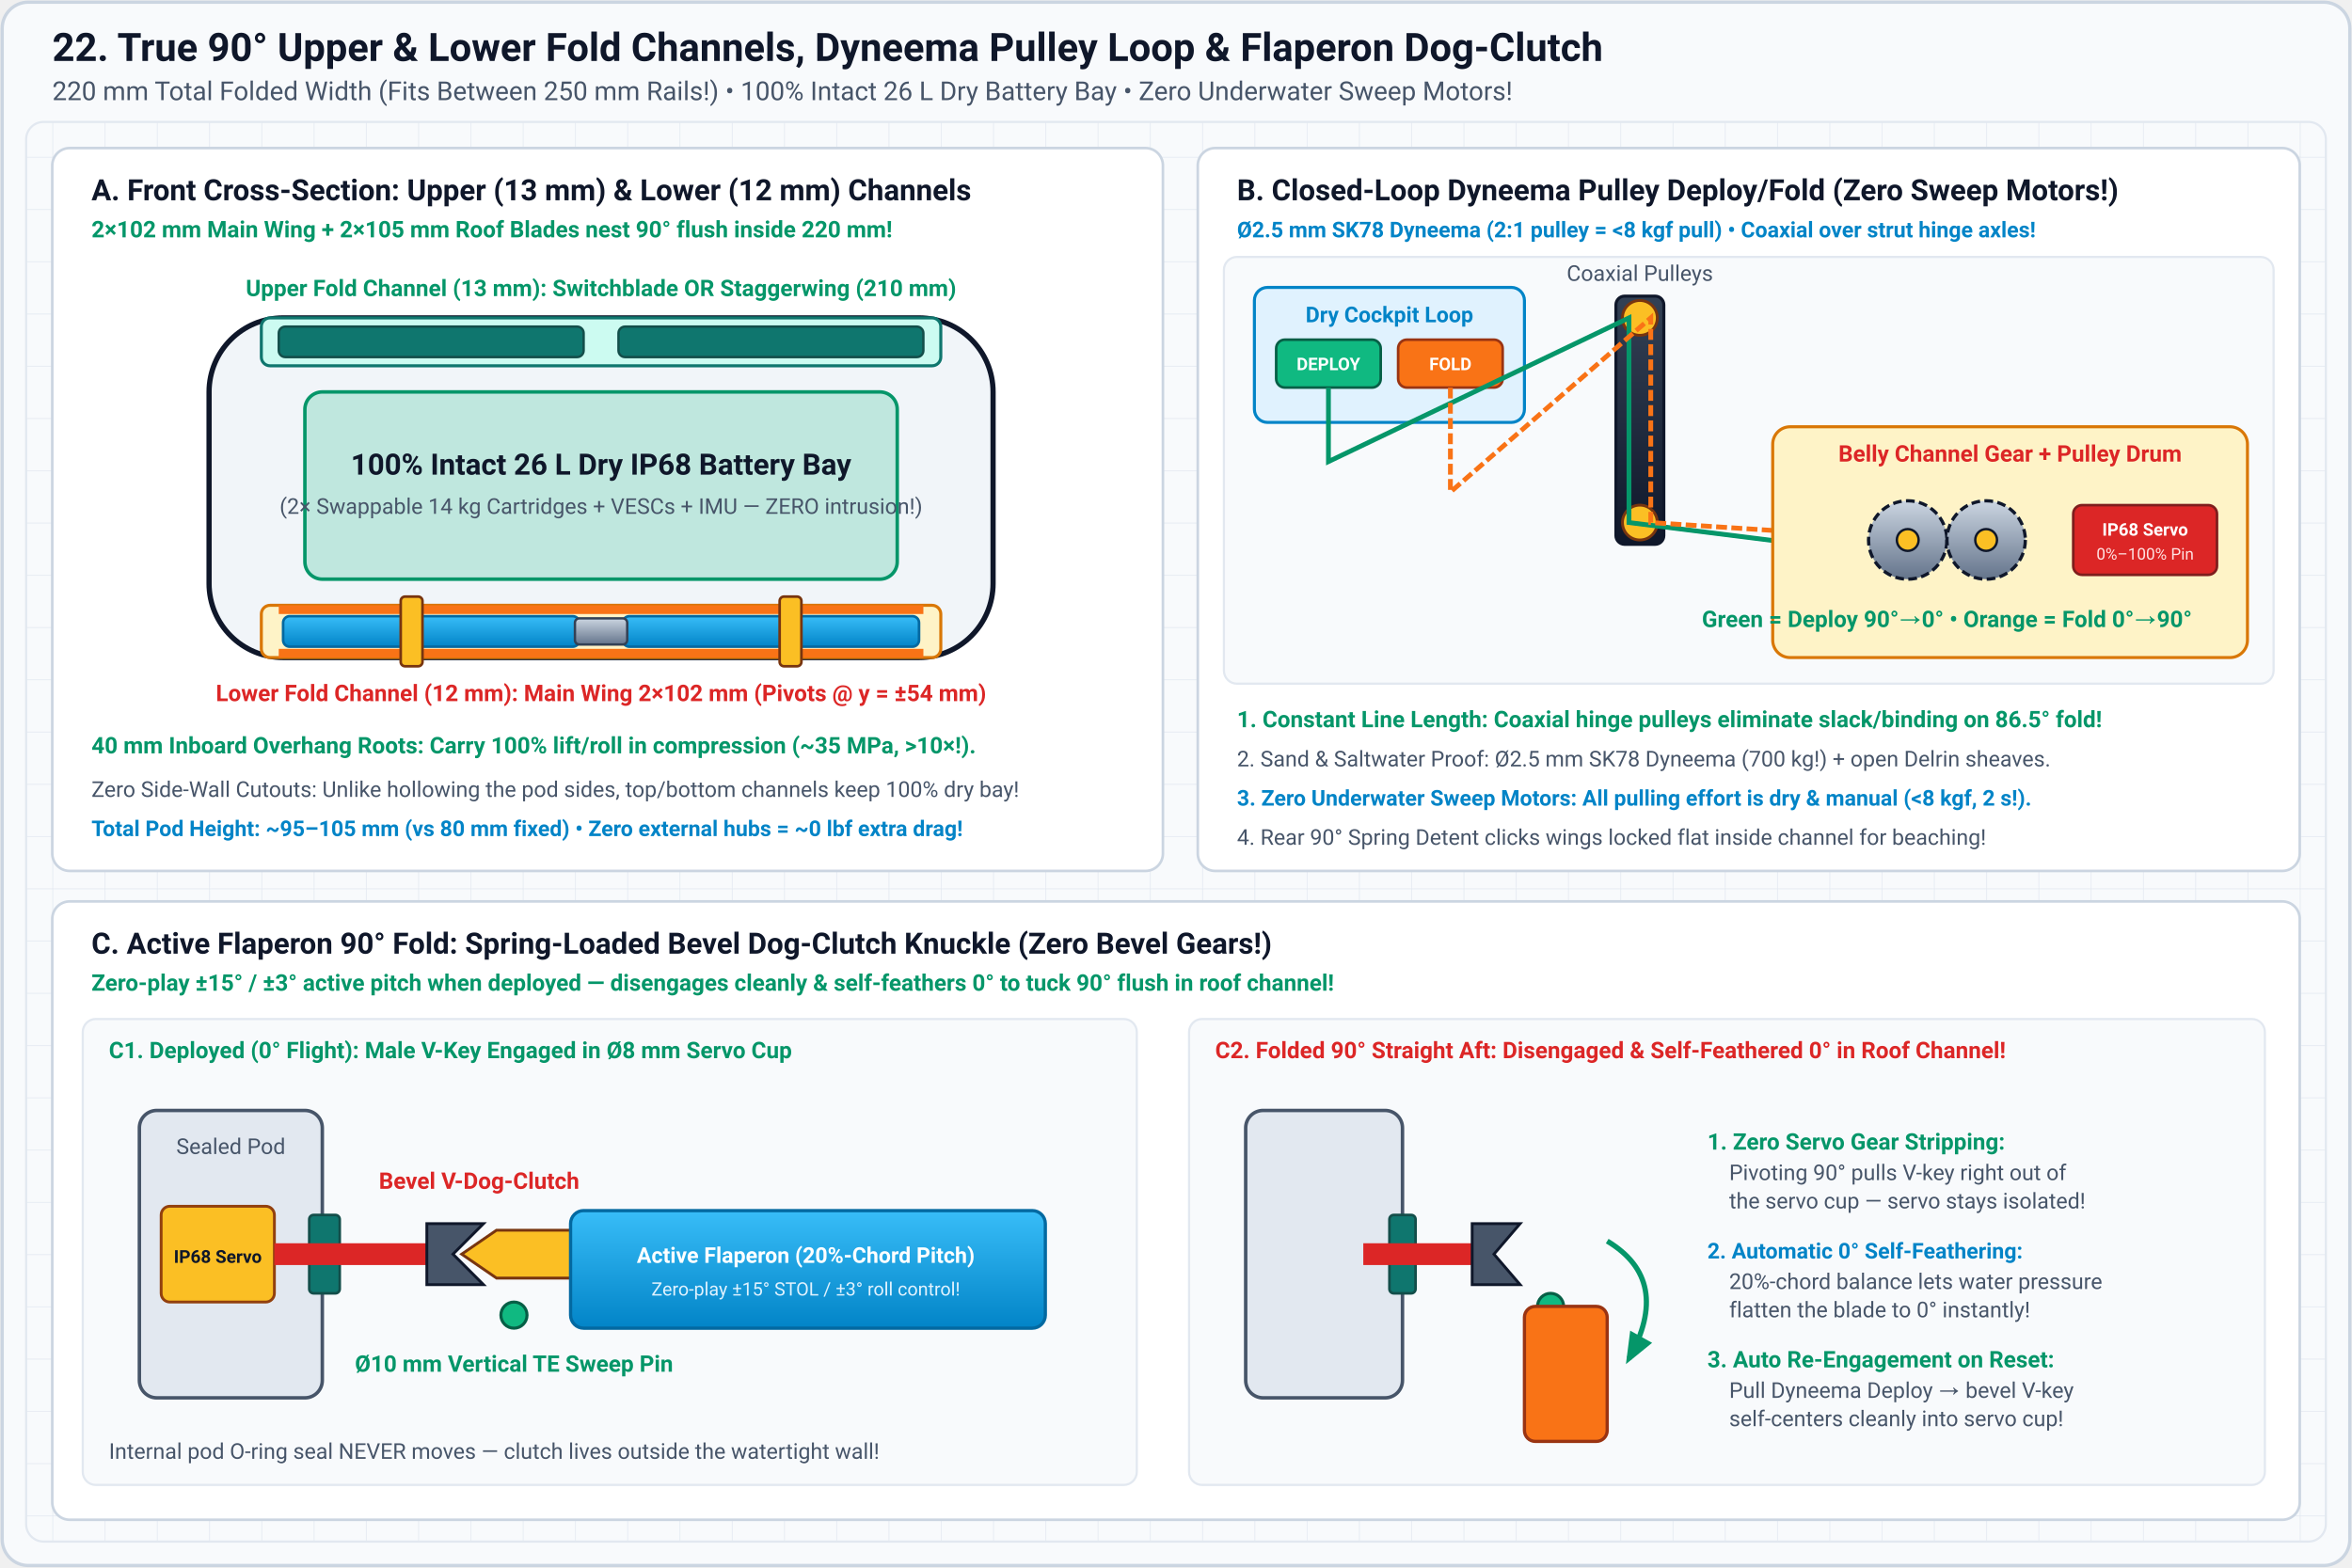
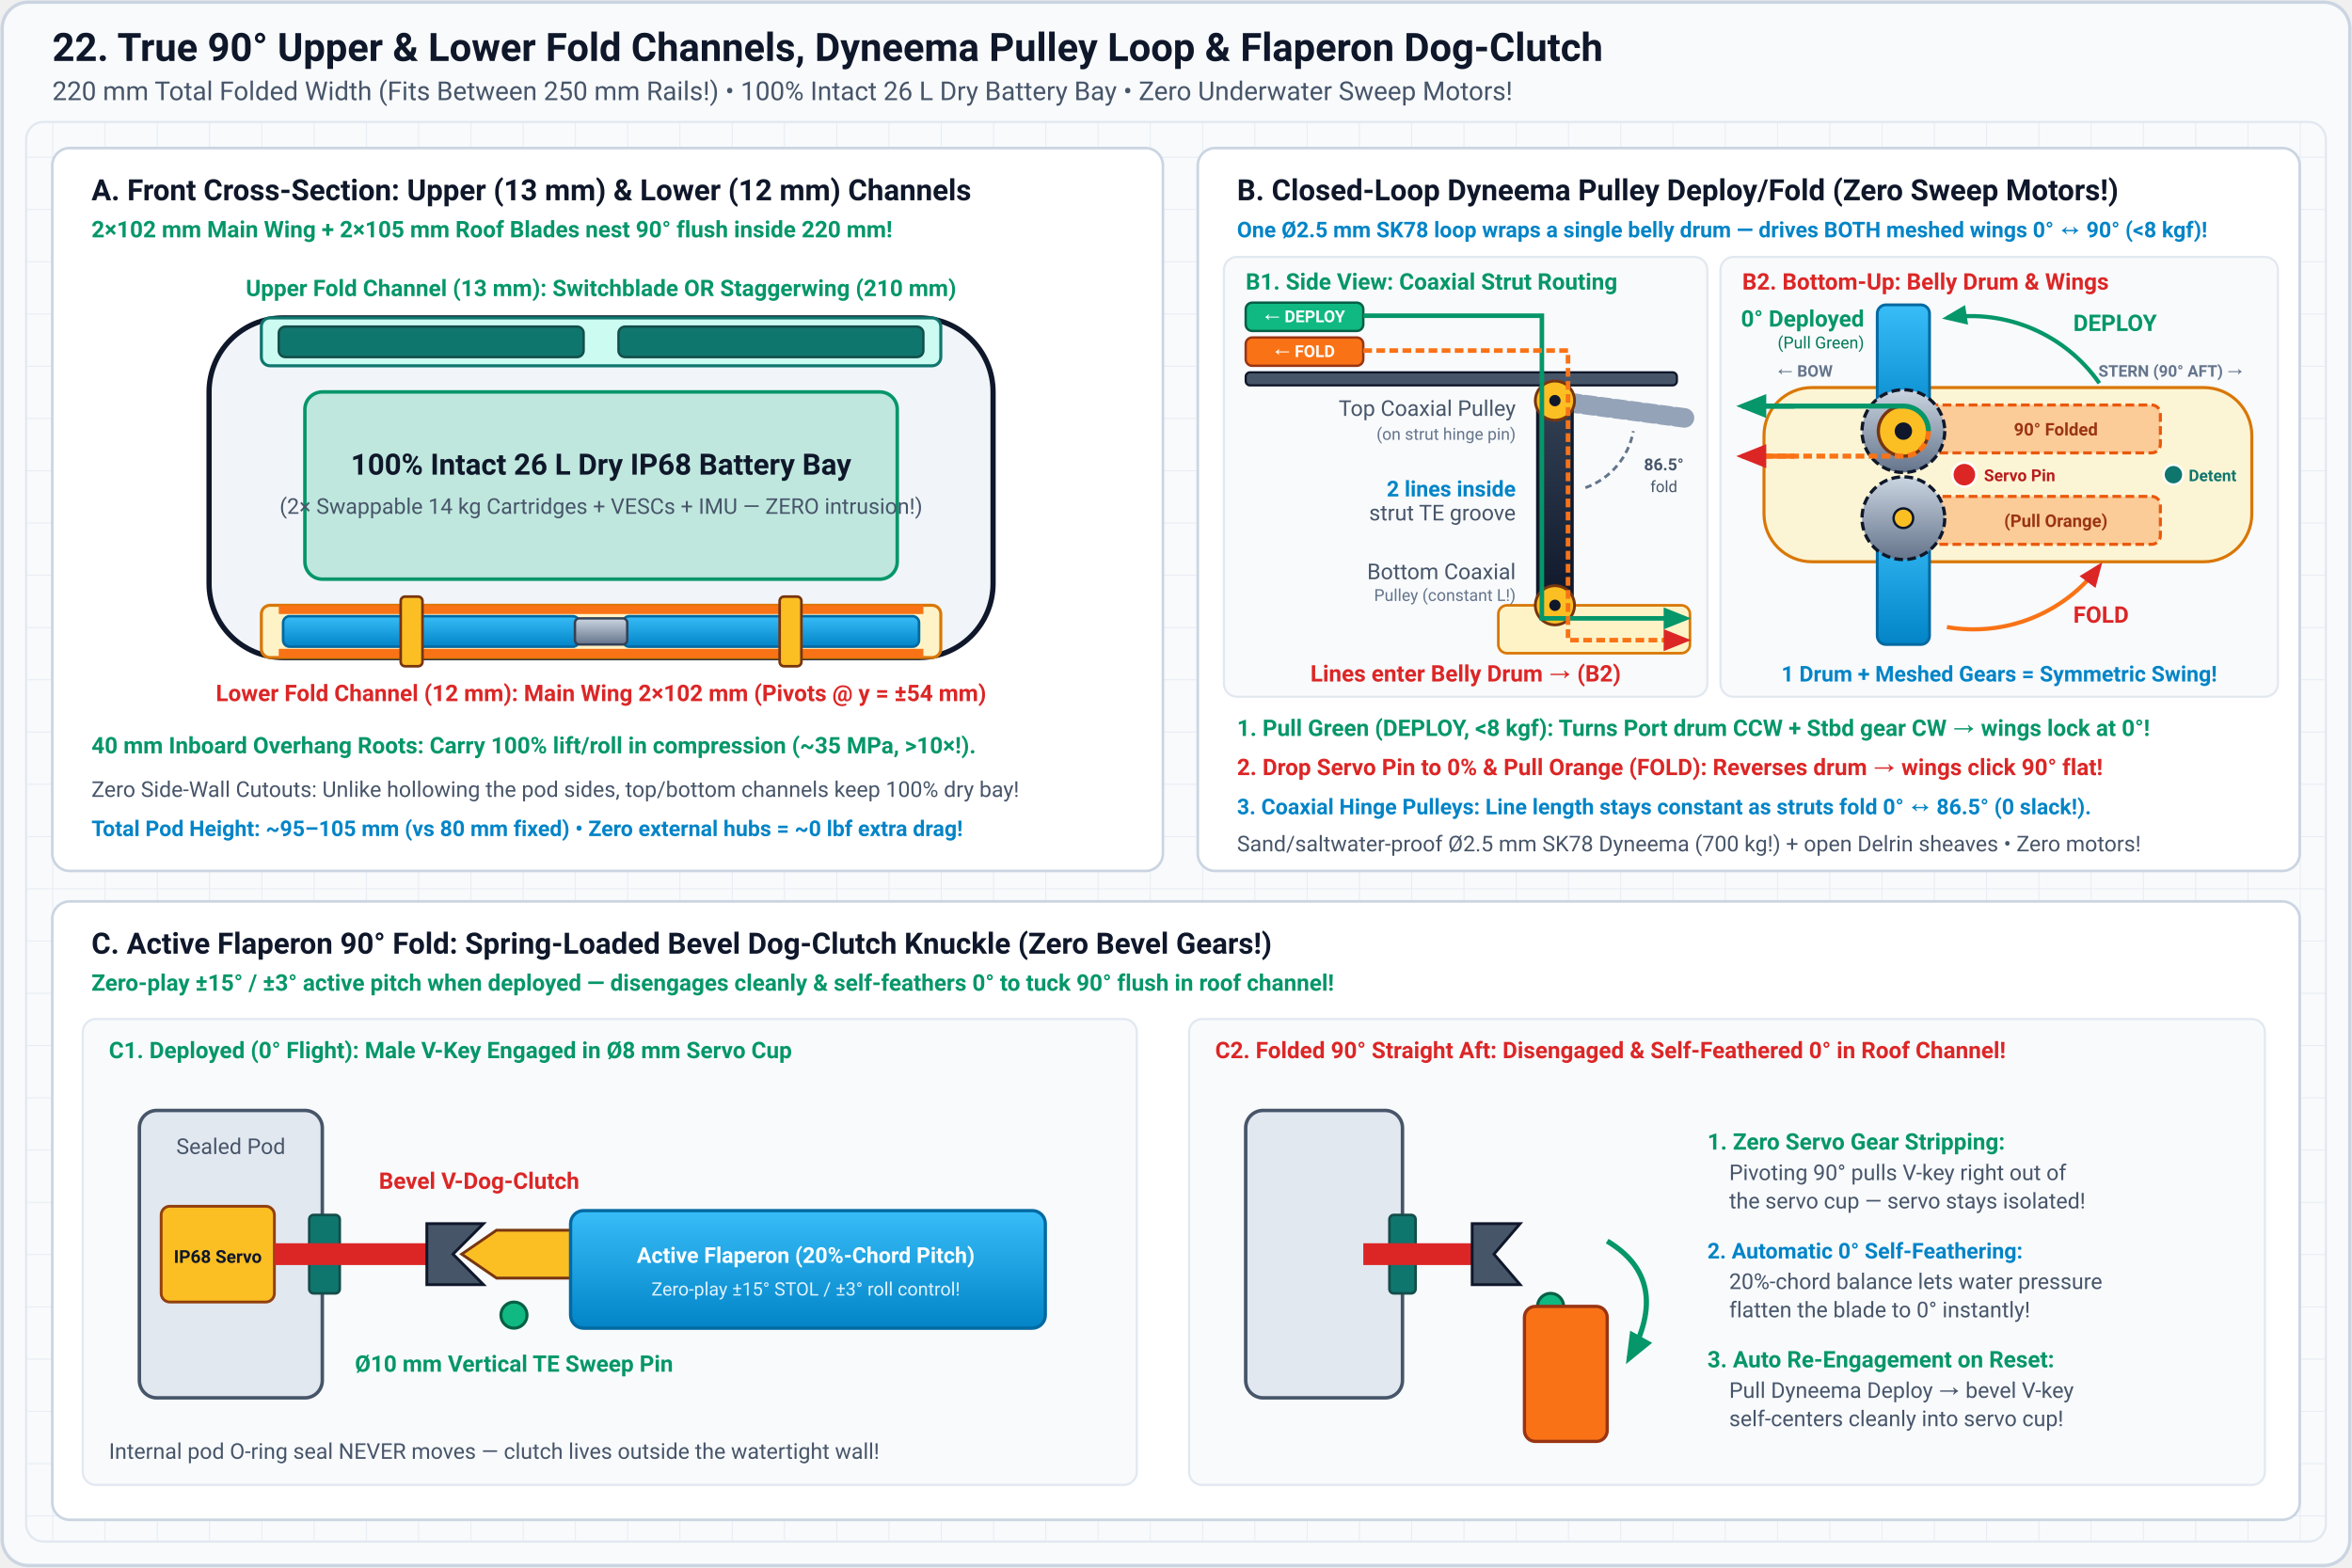
<svg xmlns="http://www.w3.org/2000/svg" viewBox="0 0 1080 720" width="1080" height="720">
  <defs>
    <pattern id="grid" width="24" height="24" patternUnits="userSpaceOnUse">
      <path d="M 24 0 L 0 0 0 24" fill="none" stroke="#E2E8F0" stroke-width="0.6" />
    </pattern>
    <linearGradient id="carbon" x1="0" y1="0" x2="0" y2="1">
      <stop offset="0%" stop-color="#334155" />
      <stop offset="100%" stop-color="#0F172A" />
    </linearGradient>
    <linearGradient id="alu" x1="0" y1="0" x2="0" y2="1">
      <stop offset="0%" stop-color="#CBD5E1" />
      <stop offset="100%" stop-color="#64748B" />
    </linearGradient>
    <linearGradient id="wingBlue" x1="0" y1="0" x2="0" y2="1">
      <stop offset="0%" stop-color="#38BDF8" />
      <stop offset="100%" stop-color="#0284C7" />
    </linearGradient>
    <linearGradient id="wingTeal" x1="0" y1="0" x2="0" y2="1">
      <stop offset="0%" stop-color="#2DD4BF" />
      <stop offset="100%" stop-color="#0D9488" />
    </linearGradient>
    <linearGradient id="water" x1="0" y1="0" x2="0" y2="1">
      <stop offset="0%" stop-color="#BAE6FD" stop-opacity="0.55" />
      <stop offset="100%" stop-color="#0284C7" stop-opacity="0.18" />
    </linearGradient>
    <linearGradient id="kevlar" x1="0" y1="0" x2="1" y2="0">
      <stop offset="0%" stop-color="#FBBF24" />
      <stop offset="100%" stop-color="#D97706" />
    </linearGradient>
    <linearGradient id="tubeGrad" x1="0" y1="0" x2="0" y2="1">
      <stop offset="0%" stop-color="#F1F5F9" />
      <stop offset="55%" stop-color="#CBD5E1" />
      <stop offset="100%" stop-color="#94A3B8" />
    </linearGradient>
    <marker id="arrDark" viewBox="0 0 10 10" refX="8" refY="5" markerWidth="6" markerHeight="6" orient="auto-start-reverse">
      <path d="M 0 1 L 10 5 L 0 9 z" fill="#334155" />
    </marker>
    <marker id="arrBlue" viewBox="0 0 10 10" refX="8" refY="5" markerWidth="6" markerHeight="6" orient="auto-start-reverse">
      <path d="M 0 1 L 10 5 L 0 9 z" fill="#0284C7" />
    </marker>
    <marker id="arrGreen" viewBox="0 0 10 10" refX="8" refY="5" markerWidth="6" markerHeight="6" orient="auto-start-reverse">
      <path d="M 0 1 L 10 5 L 0 9 z" fill="#059669" />
    </marker>
    <marker id="arrRed" viewBox="0 0 10 10" refX="8" refY="5" markerWidth="6" markerHeight="6" orient="auto-start-reverse">
      <path d="M 0 1 L 10 5 L 0 9 z" fill="#DC2626" />
    </marker>
    <style>
      text { font-family: -apple-system, BlinkMacSystemFont, "Segoe UI", Roboto, Helvetica, Arial, sans-serif; }
      .title { font-size: 18px; font-weight: 700; fill: #0F172A; }
      .sub { font-size: 12px; fill: #475569; }
      .sec { font-size: 13.5px; font-weight: 700; fill: #0F172A; }
      .lbl { font-size: 11px; font-weight: 600; fill: #1E293B; }
      .lbl-sm { font-size: 10px; fill: #475569; }
      .lbl-w { font-size: 10.5px; font-weight: 700; fill: #FFFFFF; }
      .dim { font-size: 10px; font-weight: 600; fill: #0284C7; }
      .ok { font-size: 10.5px; font-weight: 700; fill: #059669; }
      .warn { font-size: 10.5px; font-weight: 700; fill: #DC2626; }
    </style>
  </defs>
  <rect x="1" y="1" width="1078" height="718" rx="12" fill="#F8FAFC" stroke="#CBD5E1" stroke-width="1.5" />
  <rect x="12" y="56" width="1056" height="652" rx="8" fill="url(#grid)" stroke="#E2E8F0" stroke-width="1" />
  <text x="24" y="28" class="title">22. True 90° Upper &amp; Lower Fold Channels, Dyneema Pulley Loop &amp; Flaperon Dog-Clutch</text>
  <text x="24" y="46" class="sub">220 mm Total Folded Width (Fits Between 250 mm Rails!) • 100% Intact 26 L Dry Battery Bay • Zero Underwater Sweep Motors!</text>
  <rect x="24" y="68" width="510" height="332" rx="8" fill="#FFFFFF" stroke="#CBD5E1" stroke-width="1.2" />
  <text x="42" y="92" class="sec">A. Front Cross-Section: Upper (13 mm) &amp; Lower (12 mm) Channels</text>
  <text x="42" y="109" class="ok">2×102 mm Main Wing + 2×105 mm Roof Blades nest 90° flush inside 220 mm!</text>
  <rect x="96" y="146" width="360" height="156" rx="34" fill="#F1F5F9" stroke="#0F172A" stroke-width="2.4" />
  <rect x="120" y="146" width="312" height="22" rx="4" fill="#CCFBF1" stroke="#0F766E" stroke-width="1.4" />
  <rect x="128" y="150" width="140" height="14" rx="3" fill="#0F766E" stroke="#134E4A" stroke-width="1.1" />
  <rect x="284" y="150" width="140" height="14" rx="3" fill="#0F766E" stroke="#134E4A" stroke-width="1.1" />
  <text x="276" y="136" text-anchor="middle" class="ok">Upper Fold Channel (13 mm): Switchblade OR Staggerwing (210 mm)</text>
  <rect x="140" y="180" width="272" height="86" rx="8" fill="#10B981" fill-opacity="0.22" stroke="#059669" stroke-width="1.6" />
  <text x="276" y="218" text-anchor="middle" class="sec">100% Intact 26 L Dry IP68 Battery Bay</text>
  <text x="276" y="236" text-anchor="middle" class="lbl-sm">(2× Swappable 14 kg Cartridges + VESCs + IMU — ZERO intrusion!)</text>
  <rect x="120" y="278" width="312" height="24" rx="4" fill="#FEF3C7" stroke="#D97706" stroke-width="1.4" />
  <rect x="128" y="278" width="296" height="4" fill="#F97316" />
  <rect x="128" y="298" width="296" height="4" fill="#F97316" />
  <rect x="130" y="283" width="136" height="14" rx="3" fill="url(#wingBlue)" stroke="#0369A1" stroke-width="1.2" />
  <rect x="286" y="283" width="136" height="14" rx="3" fill="url(#wingBlue)" stroke="#0369A1" stroke-width="1.2" />
  <rect x="184" y="274" width="10" height="32" rx="2" fill="#FBBF24" stroke="#78350F" stroke-width="1.2" />
  <rect x="358" y="274" width="10" height="32" rx="2" fill="#FBBF24" stroke="#78350F" stroke-width="1.2" />
  <rect x="264" y="284" width="24" height="12" rx="2" fill="url(#alu)" stroke="#334155" stroke-width="1.1" />
  <text x="276" y="322" text-anchor="middle" class="warn">Lower Fold Channel (12 mm): Main Wing 2×102 mm (Pivots @ y = ±54 mm)</text>
  <text x="42" y="346" class="ok">40 mm Inboard Overhang Roots: Carry 100% lift/roll in compression (~35 MPa, &gt;10×!).</text>
  <text x="42" y="366" class="lbl-sm">Zero Side-Wall Cutouts: Unlike hollowing the pod sides, top/bottom channels keep 100% dry bay!</text>
  <text x="42" y="384" class="dim">Total Pod Height: ~95–105 mm (vs 80 mm fixed) • Zero external hubs = ~0 lbf extra drag!</text>
  <rect x="550" y="68" width="506" height="332" rx="8" fill="#FFFFFF" stroke="#CBD5E1" stroke-width="1.2" />
  <text x="568" y="92" class="sec">B. Closed-Loop Dyneema Pulley Deploy/Fold (Zero Sweep Motors!)</text>
-   <text x="568" y="109" class="dim">Ø2.5 mm SK78 Dyneema (2:1 pulley = &lt;8 kgf pull) • Coaxial over strut hinge axles!</text>
-   <rect x="562" y="118" width="482" height="196" rx="6" fill="#F8FAFC" stroke="#E2E8F0" stroke-width="1" />
-   <rect x="576" y="132" width="124" height="62" rx="6" fill="#E0F2FE" stroke="#0284C7" stroke-width="1.4" />
-   <text x="638" y="148" text-anchor="middle" class="dim">Dry Cockpit Loop</text>
-   <rect x="586" y="156" width="48" height="22" rx="4" fill="#10B981" stroke="#065F46" stroke-width="1.2" />
-   <text x="610" y="170" text-anchor="middle" style="font-size:8px;fill:#FFFFFF;font-weight:700;">DEPLOY</text>
-   <rect x="642" y="156" width="48" height="22" rx="4" fill="#F97316" stroke="#9A3412" stroke-width="1.2" />
-   <text x="666" y="170" text-anchor="middle" style="font-size:8px;fill:#FFFFFF;font-weight:700;">FOLD</text>
-   <rect x="742" y="136" width="22" height="114" rx="4" fill="url(#carbon)" stroke="#0F172A" stroke-width="1.4" />
-   <circle cx="753" cy="146" r="8" fill="#FBBF24" stroke="#78350F" stroke-width="1.3" />
-   <circle cx="753" cy="240" r="8" fill="#FBBF24" stroke="#78350F" stroke-width="1.3" />
-   <text x="753" y="129" text-anchor="middle" class="lbl-sm">Coaxial Pulleys</text>
-   <path d="M 610 178 L 610 212 L 748 146 L 748 240 L 844 252" fill="none" stroke="#059669" stroke-width="2.2" marker-end="url(#arrGreen)" />
-   <path d="M 666 178 L 666 226 L 758 146 L 758 240 L 944 252" fill="none" stroke="#F97316" stroke-width="2.2" stroke-dasharray="5,2" marker-end="url(#arrRed)" />
-   <rect x="814" y="196" width="218" height="106" rx="8" fill="#FEF3C7" stroke="#D97706" stroke-width="1.4" />
-   <text x="923" y="212" text-anchor="middle" class="warn">Belly Channel Gear + Pulley Drum</text>
-   <circle cx="876" cy="248" r="18" fill="url(#alu)" stroke="#0F172A" stroke-width="1.5" stroke-dasharray="4,2" />
-   <circle cx="912" cy="248" r="18" fill="url(#alu)" stroke="#0F172A" stroke-width="1.5" stroke-dasharray="4,2" />
-   <circle cx="876" cy="248" r="5" fill="#FBBF24" stroke="#0F172A" stroke-width="1.1" />
-   <circle cx="912" cy="248" r="5" fill="#FBBF24" stroke="#0F172A" stroke-width="1.1" />
-   <rect x="952" y="232" width="66" height="32" rx="4" fill="#DC2626" stroke="#7F1D1D" stroke-width="1.2" />
-   <text x="985" y="246" text-anchor="middle" style="font-size:8px;fill:#FFFFFF;font-weight:700;">IP68 Servo</text>
-   <text x="985" y="257" text-anchor="middle" style="font-size:7.4px;fill:#FEE2E2;">0%–100% Pin</text>
-   <text x="894" y="288" text-anchor="middle" class="ok">Green = Deploy 90°→0° • Orange = Fold 0°→90°</text>
-   <text x="568" y="334" class="ok">1. Constant Line Length: Coaxial hinge pulleys eliminate slack/binding on 86.5° fold!</text>
-   <text x="568" y="352" class="lbl-sm">2. Sand &amp; Saltwater Proof: Ø2.5 mm SK78 Dyneema (700 kg!) + open Delrin sheaves.</text>
-   <text x="568" y="370" class="dim">3. Zero Underwater Sweep Motors: All pulling effort is dry &amp; manual (&lt;8 kgf, 2 s!).</text>
-   <text x="568" y="388" class="lbl-sm">4. Rear 90° Spring Detent clicks wings locked flat inside channel for beaching!</text>
+   <text x="568" y="109" class="dim">One Ø2.5 mm SK78 loop wraps a single belly drum — drives BOTH meshed wings 0° ↔ 90° (&lt;8 kgf)!</text>
+   <rect x="562" y="118" width="222" height="202" rx="6" fill="#F8FAFC" stroke="#E2E8F0" stroke-width="1" />
+   <text x="572" y="133" class="ok">B1. Side View: Coaxial Strut Routing</text>
+   <rect x="572" y="139" width="54" height="13" rx="3" fill="#10B981" stroke="#065F46" stroke-width="1.1" />
+   <text x="599" y="148" text-anchor="middle" style="font-size:7.6px;fill:#FFFFFF;font-weight:700;">← DEPLOY</text>
+   <rect x="572" y="155" width="54" height="13" rx="3" fill="#F97316" stroke="#9A3412" stroke-width="1.1" />
+   <text x="599" y="164" text-anchor="middle" style="font-size:7.6px;fill:#FFFFFF;font-weight:700;">← FOLD</text>
+   <rect x="572" y="171" width="198" height="6" rx="2" fill="#475569" stroke="#0F172A" stroke-width="1" />
+   <line x1="714" y1="184" x2="774" y2="192" stroke="#94A3B8" stroke-width="9" stroke-linecap="round" stroke-dasharray="4,3" />
+   <path d="M 728 224 A 34 34 0 0 0 750 198" fill="none" stroke="#64748B" stroke-width="1.3" stroke-dasharray="3,2" />
+   <text x="764" y="216" text-anchor="middle" style="font-size:7.6px;fill:#475569;font-weight:700;">86.5°</text>
+   <text x="764" y="226" text-anchor="middle" style="font-size:7.2px;fill:#475569;">fold</text>
+   <rect x="706" y="184" width="16" height="94" rx="3" fill="url(#carbon)" stroke="#0F172A" stroke-width="1.3" />
+   <rect x="688" y="278" width="88" height="22" rx="4" fill="#FEF3C7" stroke="#D97706" stroke-width="1.2" />
+   <circle cx="714" cy="184" r="9" fill="#FBBF24" stroke="#78350F" stroke-width="1.3" />
+   <circle cx="714" cy="184" r="2.6" fill="#0F172A" />
+   <circle cx="714" cy="278" r="9" fill="#FBBF24" stroke="#78350F" stroke-width="1.3" />
+   <circle cx="714" cy="278" r="2.6" fill="#0F172A" />
+   <path d="M 626 145 L 708 145 L 708 284 L 774 284" fill="none" stroke="#059669" stroke-width="2.1" marker-end="url(#arrGreen)" />
+   <path d="M 626 161 L 720 161 L 720 294 L 774 294" fill="none" stroke="#F97316" stroke-width="2.1" stroke-dasharray="4,2" marker-end="url(#arrRed)" />
+   <text x="696" y="191" text-anchor="end" class="lbl-sm">Top Coaxial Pulley</text>
+   <text x="696" y="202" text-anchor="end" style="font-size:7.6px;fill:#64748B;">(on strut hinge pin)</text>
+   <text x="696" y="228" text-anchor="end" class="dim">2 lines inside</text>
+   <text x="696" y="239" text-anchor="end" class="lbl-sm">strut TE groove</text>
+   <text x="696" y="266" text-anchor="end" class="lbl-sm">Bottom Coaxial</text>
+   <text x="696" y="276" text-anchor="end" style="font-size:7.6px;fill:#64748B;">Pulley (constant L!)</text>
+   <text x="673" y="313" text-anchor="middle" class="warn">Lines enter Belly Drum → (B2)</text>
+   <rect x="790" y="118" width="256" height="202" rx="6" fill="#F8FAFC" stroke="#E2E8F0" stroke-width="1" />
+   <text x="800" y="133" class="warn">B2. Bottom-Up: Belly Drum &amp; Wings</text>
+   <rect x="810" y="178" width="224" height="80" rx="22" fill="#FEF3C7" fill-opacity="0.72" stroke="#D97706" stroke-width="1.4" />
+   <text x="816" y="173" style="font-size:7.4px;fill:#64748B;font-weight:700;">← BOW</text>
+   <text x="1030" y="173" text-anchor="end" style="font-size:7.4px;fill:#64748B;font-weight:700;">STERN (90° AFT) →</text>
+   <rect x="862" y="140" width="24" height="58" rx="4" fill="url(#wingBlue)" stroke="#0369A1" stroke-width="1.3" />
+   <rect x="862" y="238" width="24" height="58" rx="4" fill="url(#wingBlue)" stroke="#0369A1" stroke-width="1.3" />
+   <text x="856" y="150" text-anchor="end" class="ok">0° Deployed</text>
+   <text x="856" y="160" text-anchor="end" style="font-size:7.6px;fill:#047857;">(Pull Green)</text>
+   <rect x="882" y="186" width="110" height="22" rx="4" fill="#F97316" fill-opacity="0.32" stroke="#EA580C" stroke-width="1.4" stroke-dasharray="4,2" />
+   <rect x="882" y="228" width="110" height="22" rx="4" fill="#F97316" fill-opacity="0.32" stroke="#EA580C" stroke-width="1.4" stroke-dasharray="4,2" />
+   <text x="944" y="200" text-anchor="middle" style="font-size:8px;fill:#9A3412;font-weight:700;">90° Folded</text>
+   <text x="944" y="242" text-anchor="middle" style="font-size:8px;fill:#9A3412;font-weight:700;">(Pull Orange)</text>
+   <circle cx="874" cy="198" r="19" fill="url(#alu)" stroke="#0F172A" stroke-width="1.5" stroke-dasharray="4,2" />
+   <circle cx="874" cy="238" r="19" fill="url(#alu)" stroke="#0F172A" stroke-width="1.5" stroke-dasharray="4,2" />
+   <circle cx="874" cy="198" r="11.5" fill="#FBBF24" stroke="#78350F" stroke-width="1.5" />
+   <path d="M 800 186.5 L 874 186.5 A 11.5 11.5 0 0 1 885.5 198" fill="none" stroke="#059669" stroke-width="2.3" />
+   <path d="M 885.5 198 A 11.5 11.5 0 0 1 874 209.5 L 800 209.5" fill="none" stroke="#F97316" stroke-width="2.3" stroke-dasharray="4,2" />
+   <line x1="824" y1="186.5" x2="800" y2="186.5" stroke="#059669" stroke-width="2.3" marker-end="url(#arrGreen)" />
+   <line x1="824" y1="209.5" x2="800" y2="209.5" stroke="#F97316" stroke-width="2.3" marker-end="url(#arrRed)" />
+   <circle cx="874" cy="198" r="4" fill="#0F172A" />
+   <circle cx="874" cy="238" r="4.5" fill="#FBBF24" stroke="#0F172A" stroke-width="1.1" />
+   <path d="M 964 176 A 72 72 0 0 0 894 146" fill="none" stroke="#059669" stroke-width="1.9" marker-end="url(#arrGreen)" />
+   <text x="952" y="152" class="ok">DEPLOY</text>
+   <path d="M 894 288 A 72 72 0 0 0 964 260" fill="none" stroke="#F97316" stroke-width="1.9" marker-end="url(#arrRed)" />
+   <text x="952" y="286" class="warn">FOLD</text>
+   <circle cx="902" cy="218" r="5.5" fill="#DC2626" stroke="#FFFFFF" stroke-width="1.1" />
+   <text x="911" y="221" style="font-size:7.6px;fill:#B91C1C;font-weight:700;">Servo Pin</text>
+   <circle cx="998" cy="218" r="4.5" fill="#0F766E" stroke="#FFFFFF" stroke-width="1" />
+   <text x="1005" y="221" style="font-size:7.4px;fill:#0F766E;font-weight:700;">Detent</text>
+   <text x="918" y="313" text-anchor="middle" class="dim">1 Drum + Meshed Gears = Symmetric Swing!</text>
+   <text x="568" y="338" class="ok">1. Pull Green (DEPLOY, &lt;8 kgf): Turns Port drum CCW + Stbd gear CW → wings lock at 0°!</text>
+   <text x="568" y="356" class="warn">2. Drop Servo Pin to 0% &amp; Pull Orange (FOLD): Reverses drum → wings click 90° flat!</text>
+   <text x="568" y="374" class="dim">3. Coaxial Hinge Pulleys: Line length stays constant as struts fold 0° ↔ 86.5° (0 slack!).</text>
+   <text x="568" y="391" class="lbl-sm">Sand/saltwater-proof Ø2.5 mm SK78 Dyneema (700 kg!) + open Delrin sheaves • Zero motors!</text>
  <rect x="24" y="414" width="1032" height="284" rx="8" fill="#FFFFFF" stroke="#CBD5E1" stroke-width="1.2" />
  <text x="42" y="438" class="sec">C. Active Flaperon 90° Fold: Spring-Loaded Bevel Dog-Clutch Knuckle (Zero Bevel Gears!)</text>
  <text x="42" y="455" class="ok">Zero-play ±15° / ±3° active pitch when deployed — disengages cleanly &amp; self-feathers 0° to tuck 90° flush in roof channel!</text>
  <rect x="38" y="468" width="484" height="214" rx="6" fill="#F8FAFC" stroke="#E2E8F0" stroke-width="1" />
  <text x="50" y="486" class="ok">C1. Deployed (0° Flight): Male V-Key Engaged in Ø8 mm Servo Cup</text>
  <rect x="64" y="510" width="84" height="132" rx="8" fill="#E2E8F0" stroke="#475569" stroke-width="1.6" />
  <text x="106" y="530" text-anchor="middle" class="lbl-sm">Sealed Pod</text>
  <rect x="74" y="554" width="52" height="44" rx="4" fill="#FBBF24" stroke="#92400E" stroke-width="1.3" />
  <text x="100" y="580" text-anchor="middle" style="font-size:8.2px;fill:#0F172A;font-weight:700;">IP68 Servo</text>
  <rect x="142" y="558" width="14" height="36" rx="2" fill="#0F766E" stroke="#134E4A" stroke-width="1.2" />
  <rect x="126" y="571" width="72" height="10" fill="#DC2626" />
  <polygon points="196,562 222,562 208,576 222,590 196,590" fill="#475569" stroke="#0F172A" stroke-width="1.3" />
  <polygon points="212,576 228,565 262,565 262,587 228,587" fill="#FBBF24" stroke="#78350F" stroke-width="1.3" />
  <rect x="262" y="556" width="218" height="54" rx="6" fill="url(#wingBlue)" stroke="#0369A1" stroke-width="1.5" />
  <text x="370" y="580" text-anchor="middle" style="font-size:10px;fill:#FFFFFF;font-weight:700;">Active Flaperon (20%-Chord Pitch)</text>
  <text x="370" y="595" text-anchor="middle" style="font-size:8.5px;fill:#E0F2FE;">Zero-play ±15° STOL / ±3° roll control!</text>
  <circle cx="236" cy="604" r="6" fill="#10B981" stroke="#065F46" stroke-width="1.4" />
  <text x="236" y="630" text-anchor="middle" class="ok">Ø10 mm Vertical TE Sweep Pin</text>
  <text x="220" y="546" text-anchor="middle" class="warn">Bevel V-Dog-Clutch</text>
  <text x="50" y="670" class="lbl-sm">Internal pod O-ring seal NEVER moves — clutch lives outside the watertight wall!</text>
  <rect x="546" y="468" width="494" height="214" rx="6" fill="#F8FAFC" stroke="#E2E8F0" stroke-width="1" />
  <text x="558" y="486" class="warn">C2. Folded 90° Straight Aft: Disengaged &amp; Self-Feathered 0° in Roof Channel!</text>
  <rect x="572" y="510" width="72" height="132" rx="8" fill="#E2E8F0" stroke="#475569" stroke-width="1.6" />
  <rect x="638" y="558" width="12" height="36" rx="2" fill="#0F766E" stroke="#134E4A" stroke-width="1.2" />
  <rect x="626" y="571" width="54" height="10" fill="#DC2626" />
  <polygon points="676,562 698,562 686,576 698,590 676,590" fill="#475569" stroke="#0F172A" stroke-width="1.3" />
  <circle cx="712" cy="600" r="6" fill="#10B981" stroke="#065F46" stroke-width="1.4" />
  <rect x="700" y="600" width="38" height="62" rx="5" fill="#F97316" stroke="#9A3412" stroke-width="1.5" />
  <path d="M 738 570 Q 768 588 748 624" fill="none" stroke="#059669" stroke-width="2.4" marker-end="url(#arrGreen)" />
  <text x="784" y="528" class="ok">1. Zero Servo Gear Stripping:</text>
  <text x="794" y="542" class="lbl-sm">Pivoting 90° pulls V-key right out of</text>
  <text x="794" y="555" class="lbl-sm">the servo cup — servo stays isolated!</text>
  <text x="784" y="578" class="dim">2. Automatic 0° Self-Feathering:</text>
  <text x="794" y="592" class="lbl-sm">20%-chord balance lets water pressure</text>
  <text x="794" y="605" class="lbl-sm">flatten the blade to 0° instantly!</text>
  <text x="784" y="628" class="ok">3. Auto Re-Engagement on Reset:</text>
  <text x="794" y="642" class="lbl-sm">Pull Dyneema Deploy → bevel V-key</text>
  <text x="794" y="655" class="lbl-sm">self-centers cleanly into servo cup!</text>
</svg>
